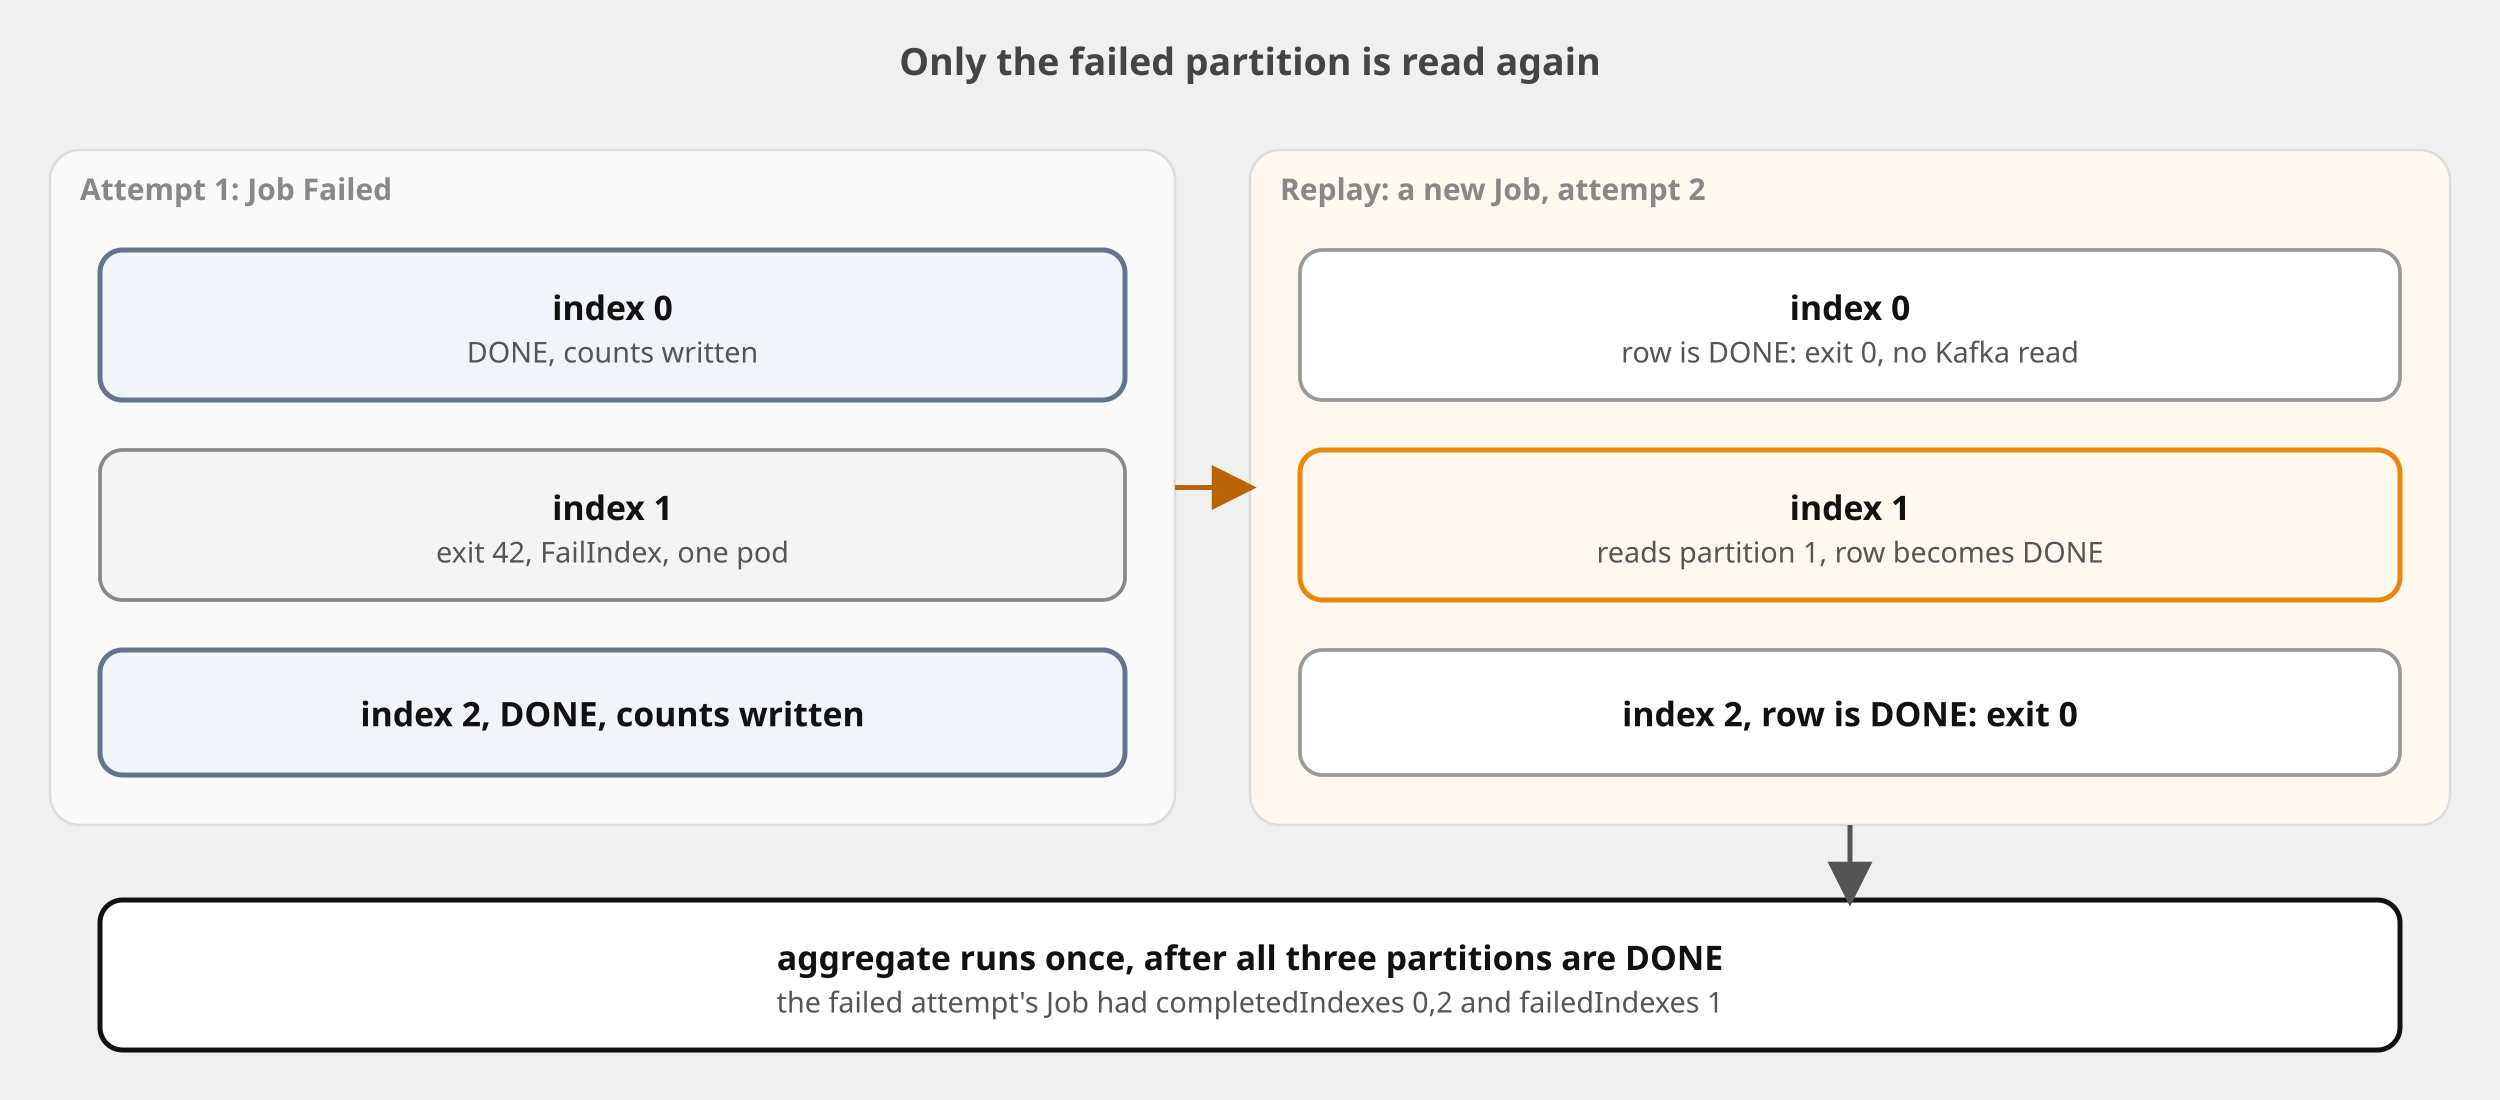
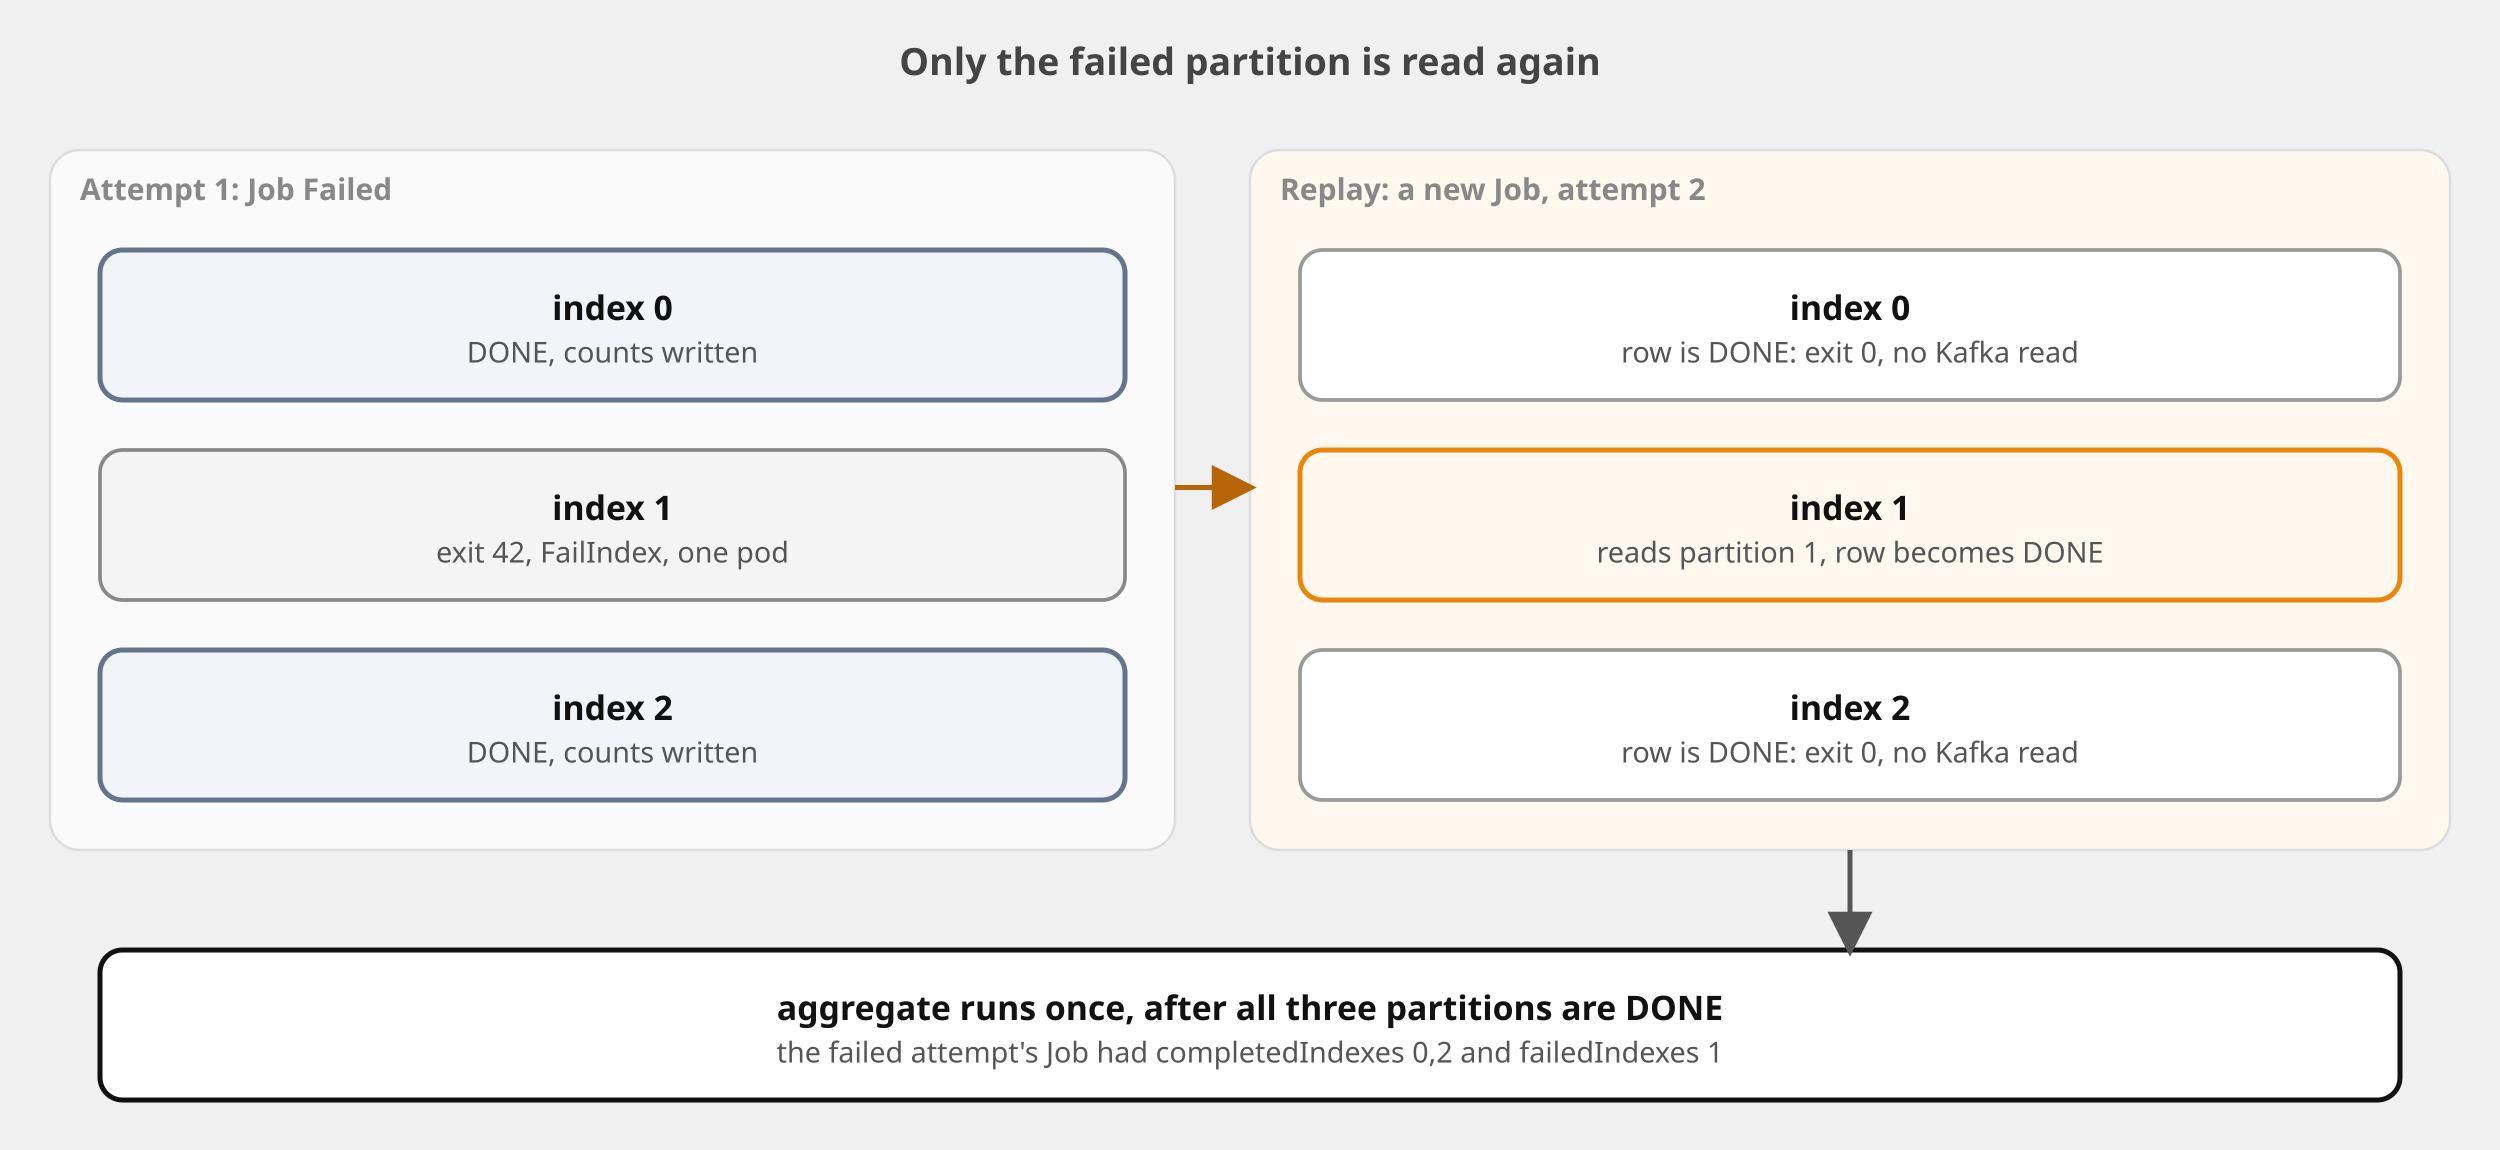
- <svg xmlns="http://www.w3.org/2000/svg" viewBox="0 0 1000 440" font-family="'Red Hat Text', system-ui, sans-serif" role="img">
+ <svg xmlns="http://www.w3.org/2000/svg" viewBox="0 0 1000 460" font-family="'Red Hat Text', system-ui, sans-serif" role="img">
  <defs>
    <marker id="a" viewBox="0 0 10 10" refX="8.5" refY="5" markerWidth="9" markerHeight="9" orient="auto-start-reverse">
      <path d="M0,0 L10,5 L0,10 z" fill="#555" />
    </marker>
    <marker id="am" viewBox="0 0 10 10" refX="8.5" refY="5" markerWidth="9" markerHeight="9" orient="auto-start-reverse">
      <path d="M0,0 L10,5 L0,10 z" fill="#b8650a" />
    </marker>
  </defs>
-   <rect x="20" y="60" width="450" height="270" rx="12" fill="#fafafa" stroke="#ddd" />
+   <rect x="20" y="60" width="450" height="280" rx="12" fill="#fafafa" stroke="#ddd" />
  <text x="32" y="80" font-size="12" font-weight="700" fill="#888">Attempt 1: Job Failed</text>
-   <rect x="500" y="60" width="480" height="270" rx="12" fill="#fff8ef" stroke="#ddd" />
+   <rect x="500" y="60" width="480" height="280" rx="12" fill="#fff8ef" stroke="#ddd" />
  <text x="512" y="80" font-size="12" font-weight="700" fill="#888">Replay: a new Job, attempt 2</text>
  <rect x="40" y="100" width="410" height="60" rx="9" fill="#f1f5f9" stroke="#64748b" stroke-width="2" />
  <text x="245.0" y="128.0" font-size="13.5" font-weight="700" fill="#111111" text-anchor="middle">index 0</text>
  <text x="245.0" y="145.0" font-size="11.5" fill="#555555" text-anchor="middle">DONE, counts written</text>
  <rect x="40" y="180" width="410" height="60" rx="9" fill="#f4f4f4" stroke="#888888" stroke-width="1.5" />
  <text x="245.0" y="208.0" font-size="13.5" font-weight="700" fill="#111111" text-anchor="middle">index 1</text>
  <text x="245.0" y="225.0" font-size="11.5" fill="#555555" text-anchor="middle">exit 42, FailIndex, one pod</text>
-   <rect x="40" y="260" width="410" height="50" rx="9" fill="#f1f5f9" stroke="#64748b" stroke-width="2" />
-   <text x="245.0" y="290.5" font-size="13.5" font-weight="700" fill="#111111" text-anchor="middle">index 2, DONE, counts written</text>
+   <rect x="40" y="260" width="410" height="60" rx="9" fill="#f1f5f9" stroke="#64748b" stroke-width="2" />
+   <text x="245.0" y="288.0" font-size="13.5" font-weight="700" fill="#111111" text-anchor="middle">index 2</text>
+   <text x="245.0" y="305.0" font-size="11.5" fill="#555555" text-anchor="middle">DONE, counts written</text>
  <rect x="520" y="100" width="440" height="60" rx="9" fill="#ffffff" stroke="#999999" stroke-width="1.5" />
  <text x="740.0" y="128.0" font-size="13.5" font-weight="700" fill="#111111" text-anchor="middle">index 0</text>
  <text x="740.0" y="145.0" font-size="11.5" fill="#555555" text-anchor="middle">row is DONE: exit 0, no Kafka read</text>
  <rect x="520" y="180" width="440" height="60" rx="9" fill="#fff8ef" stroke="#e8870c" stroke-width="2" />
  <text x="740.0" y="208.0" font-size="13.5" font-weight="700" fill="#111111" text-anchor="middle">index 1</text>
  <text x="740.0" y="225.0" font-size="11.5" fill="#555555" text-anchor="middle">reads partition 1, row becomes DONE</text>
-   <rect x="520" y="260" width="440" height="50" rx="9" fill="#ffffff" stroke="#999999" stroke-width="1.5" />
-   <text x="740.0" y="290.5" font-size="13.5" font-weight="700" fill="#111111" text-anchor="middle">index 2, row is DONE: exit 0</text>
-   <rect x="40" y="360" width="920" height="60" rx="9" fill="#ffffff" stroke="#111111" stroke-width="2" />
-   <text x="500.0" y="388.0" font-size="13.5" font-weight="700" fill="#111111" text-anchor="middle">aggregate runs once, after all three partitions are DONE</text>
-   <text x="500.0" y="405.0" font-size="11.5" fill="#555555" text-anchor="middle">the failed attempt's Job had completedIndexes 0,2 and failedIndexes 1</text>
+   <rect x="520" y="260" width="440" height="60" rx="9" fill="#ffffff" stroke="#999999" stroke-width="1.5" />
+   <text x="740.0" y="288.0" font-size="13.5" font-weight="700" fill="#111111" text-anchor="middle">index 2</text>
+   <text x="740.0" y="305.0" font-size="11.5" fill="#555555" text-anchor="middle">row is DONE: exit 0, no Kafka read</text>
+   <rect x="40" y="380" width="920" height="60" rx="9" fill="#ffffff" stroke="#111111" stroke-width="2" />
+   <text x="500.0" y="408.0" font-size="13.5" font-weight="700" fill="#111111" text-anchor="middle">aggregate runs once, after all three partitions are DONE</text>
+   <text x="500.0" y="425.0" font-size="11.5" fill="#555555" text-anchor="middle">the failed attempt's Job had completedIndexes 0,2 and failedIndexes 1</text>
  <path d="M470,195 L500,195" fill="none" stroke="#b8650a" stroke-width="2" marker-end="url(#am)" />
-   <path d="M740,330 L740,360" fill="none" stroke="#555" stroke-width="2" marker-end="url(#a)" />
+   <path d="M740,340 L740,380" fill="none" stroke="#555" stroke-width="2" marker-end="url(#a)" />
  <text x="500" y="30" font-size="15" fill="#444444" text-anchor="middle" font-weight="700">Only the failed partition is read again</text>
</svg>
